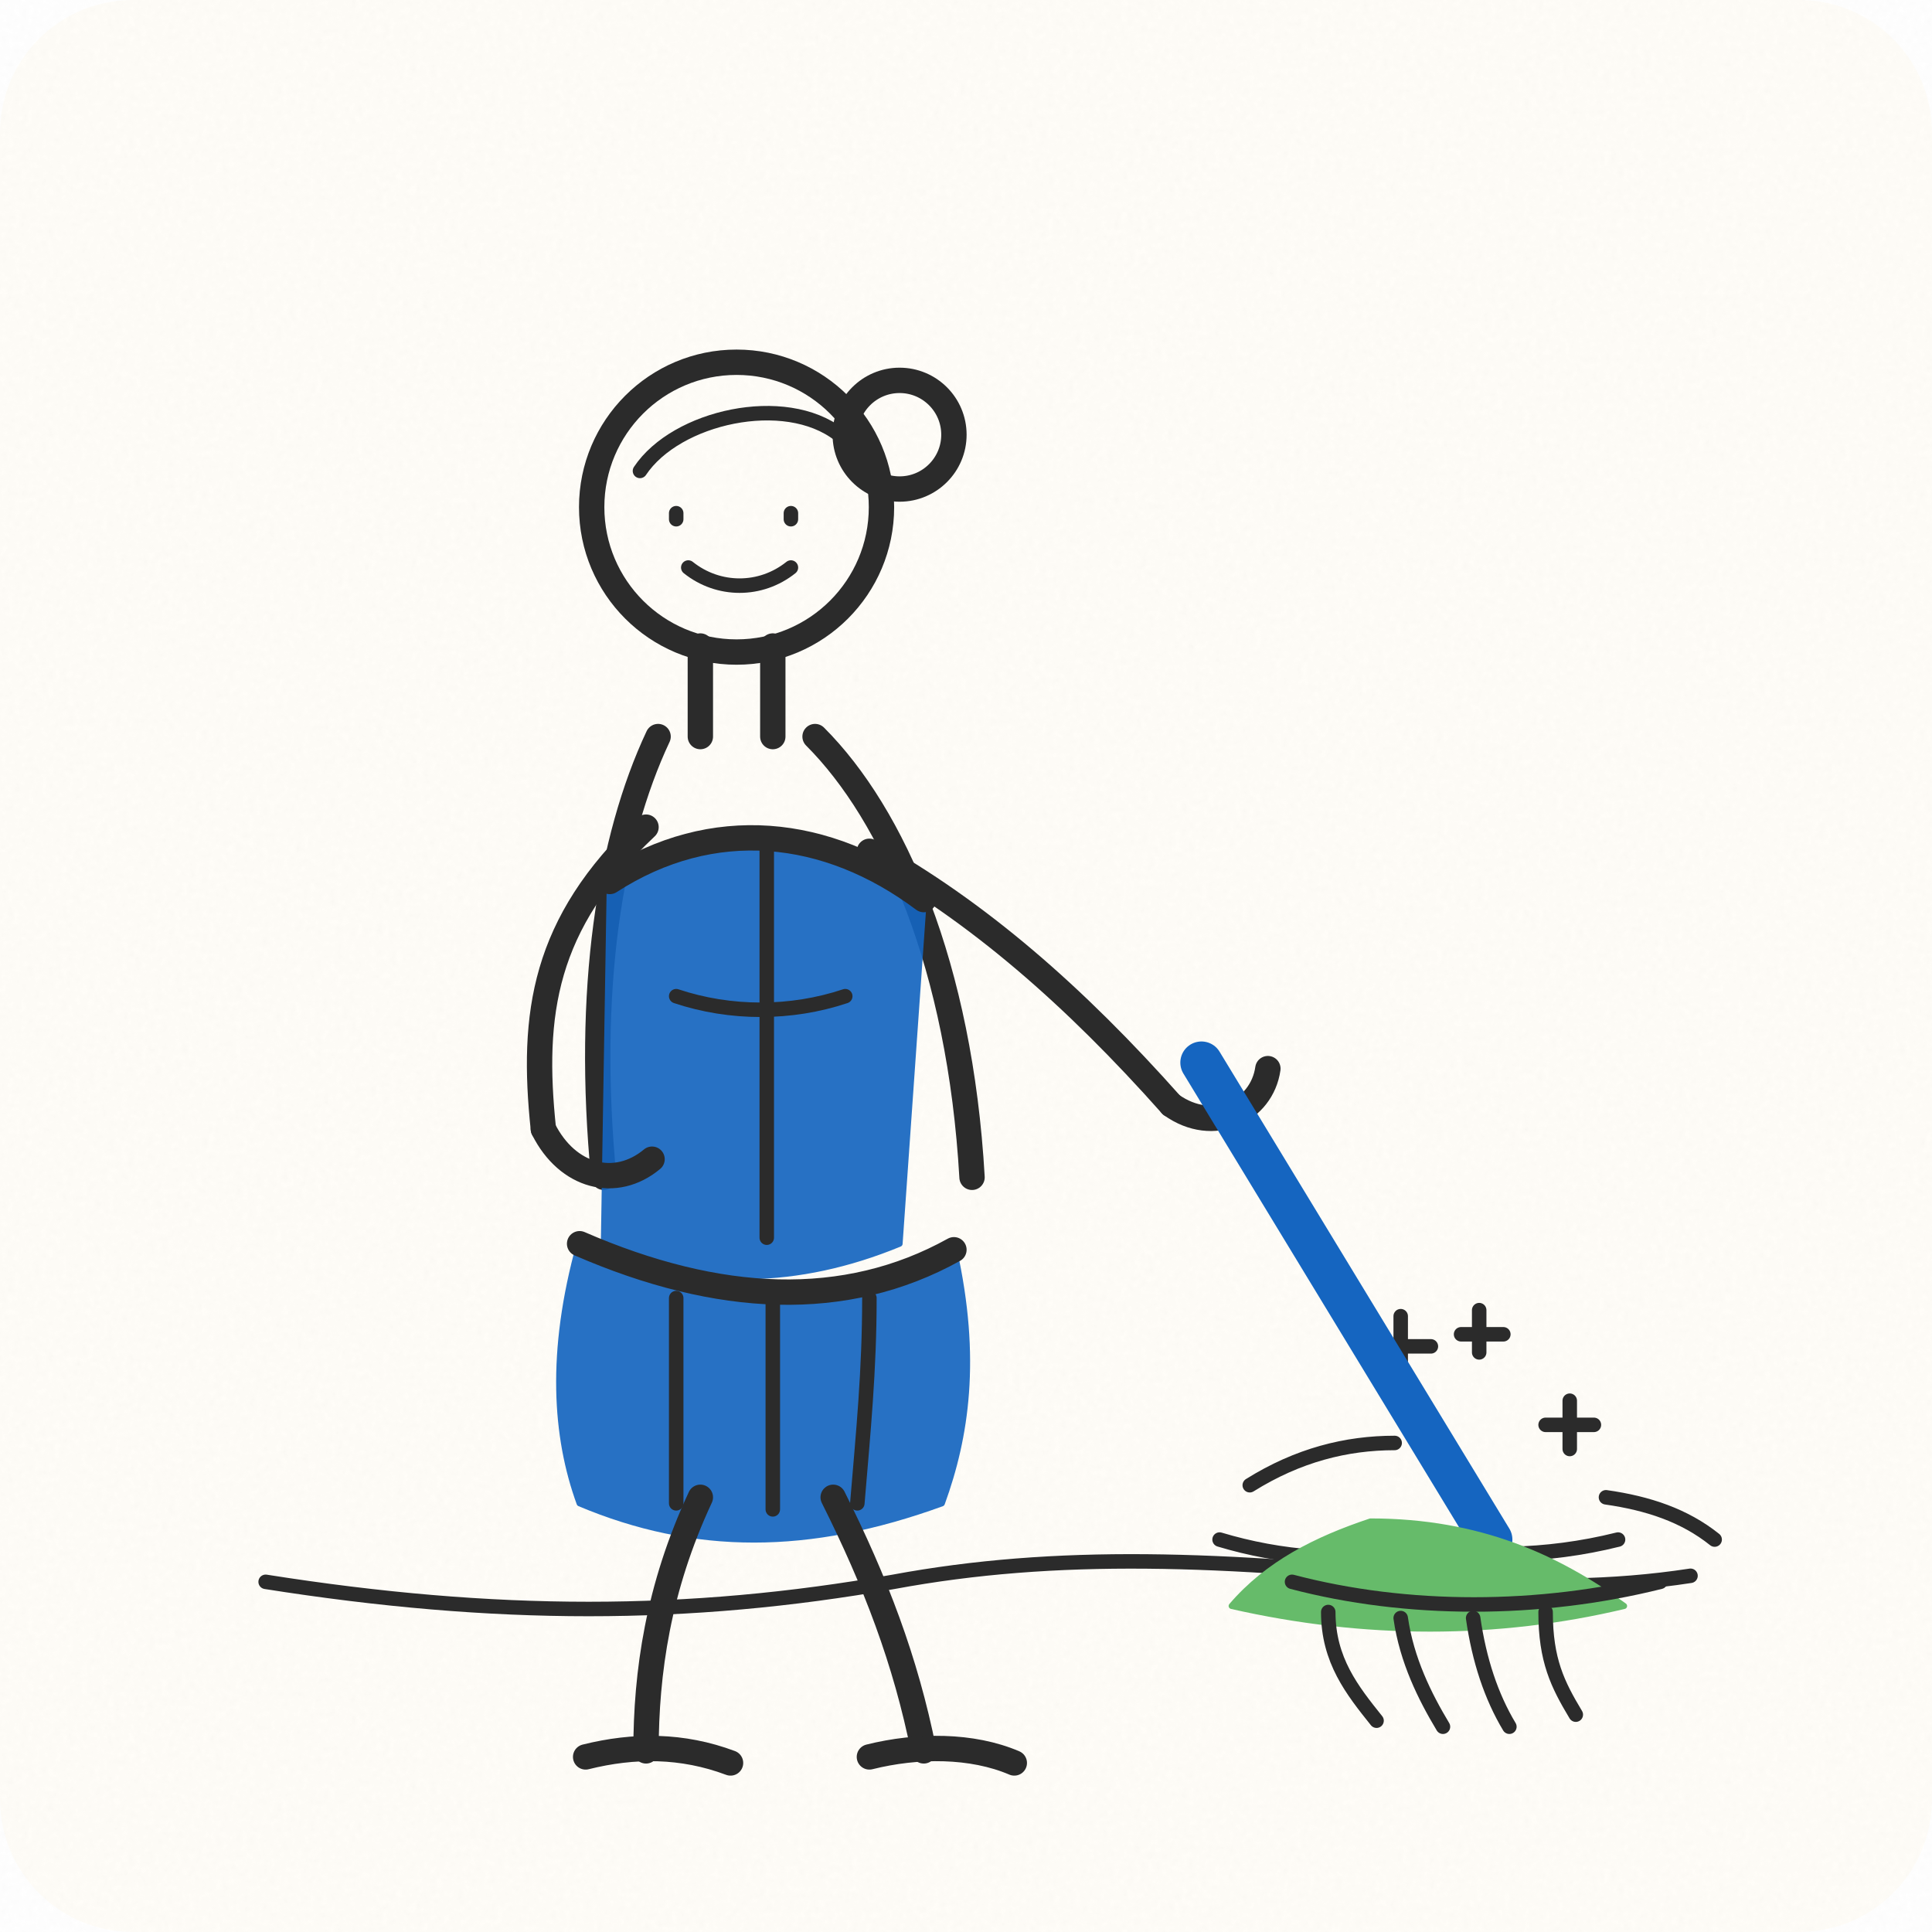
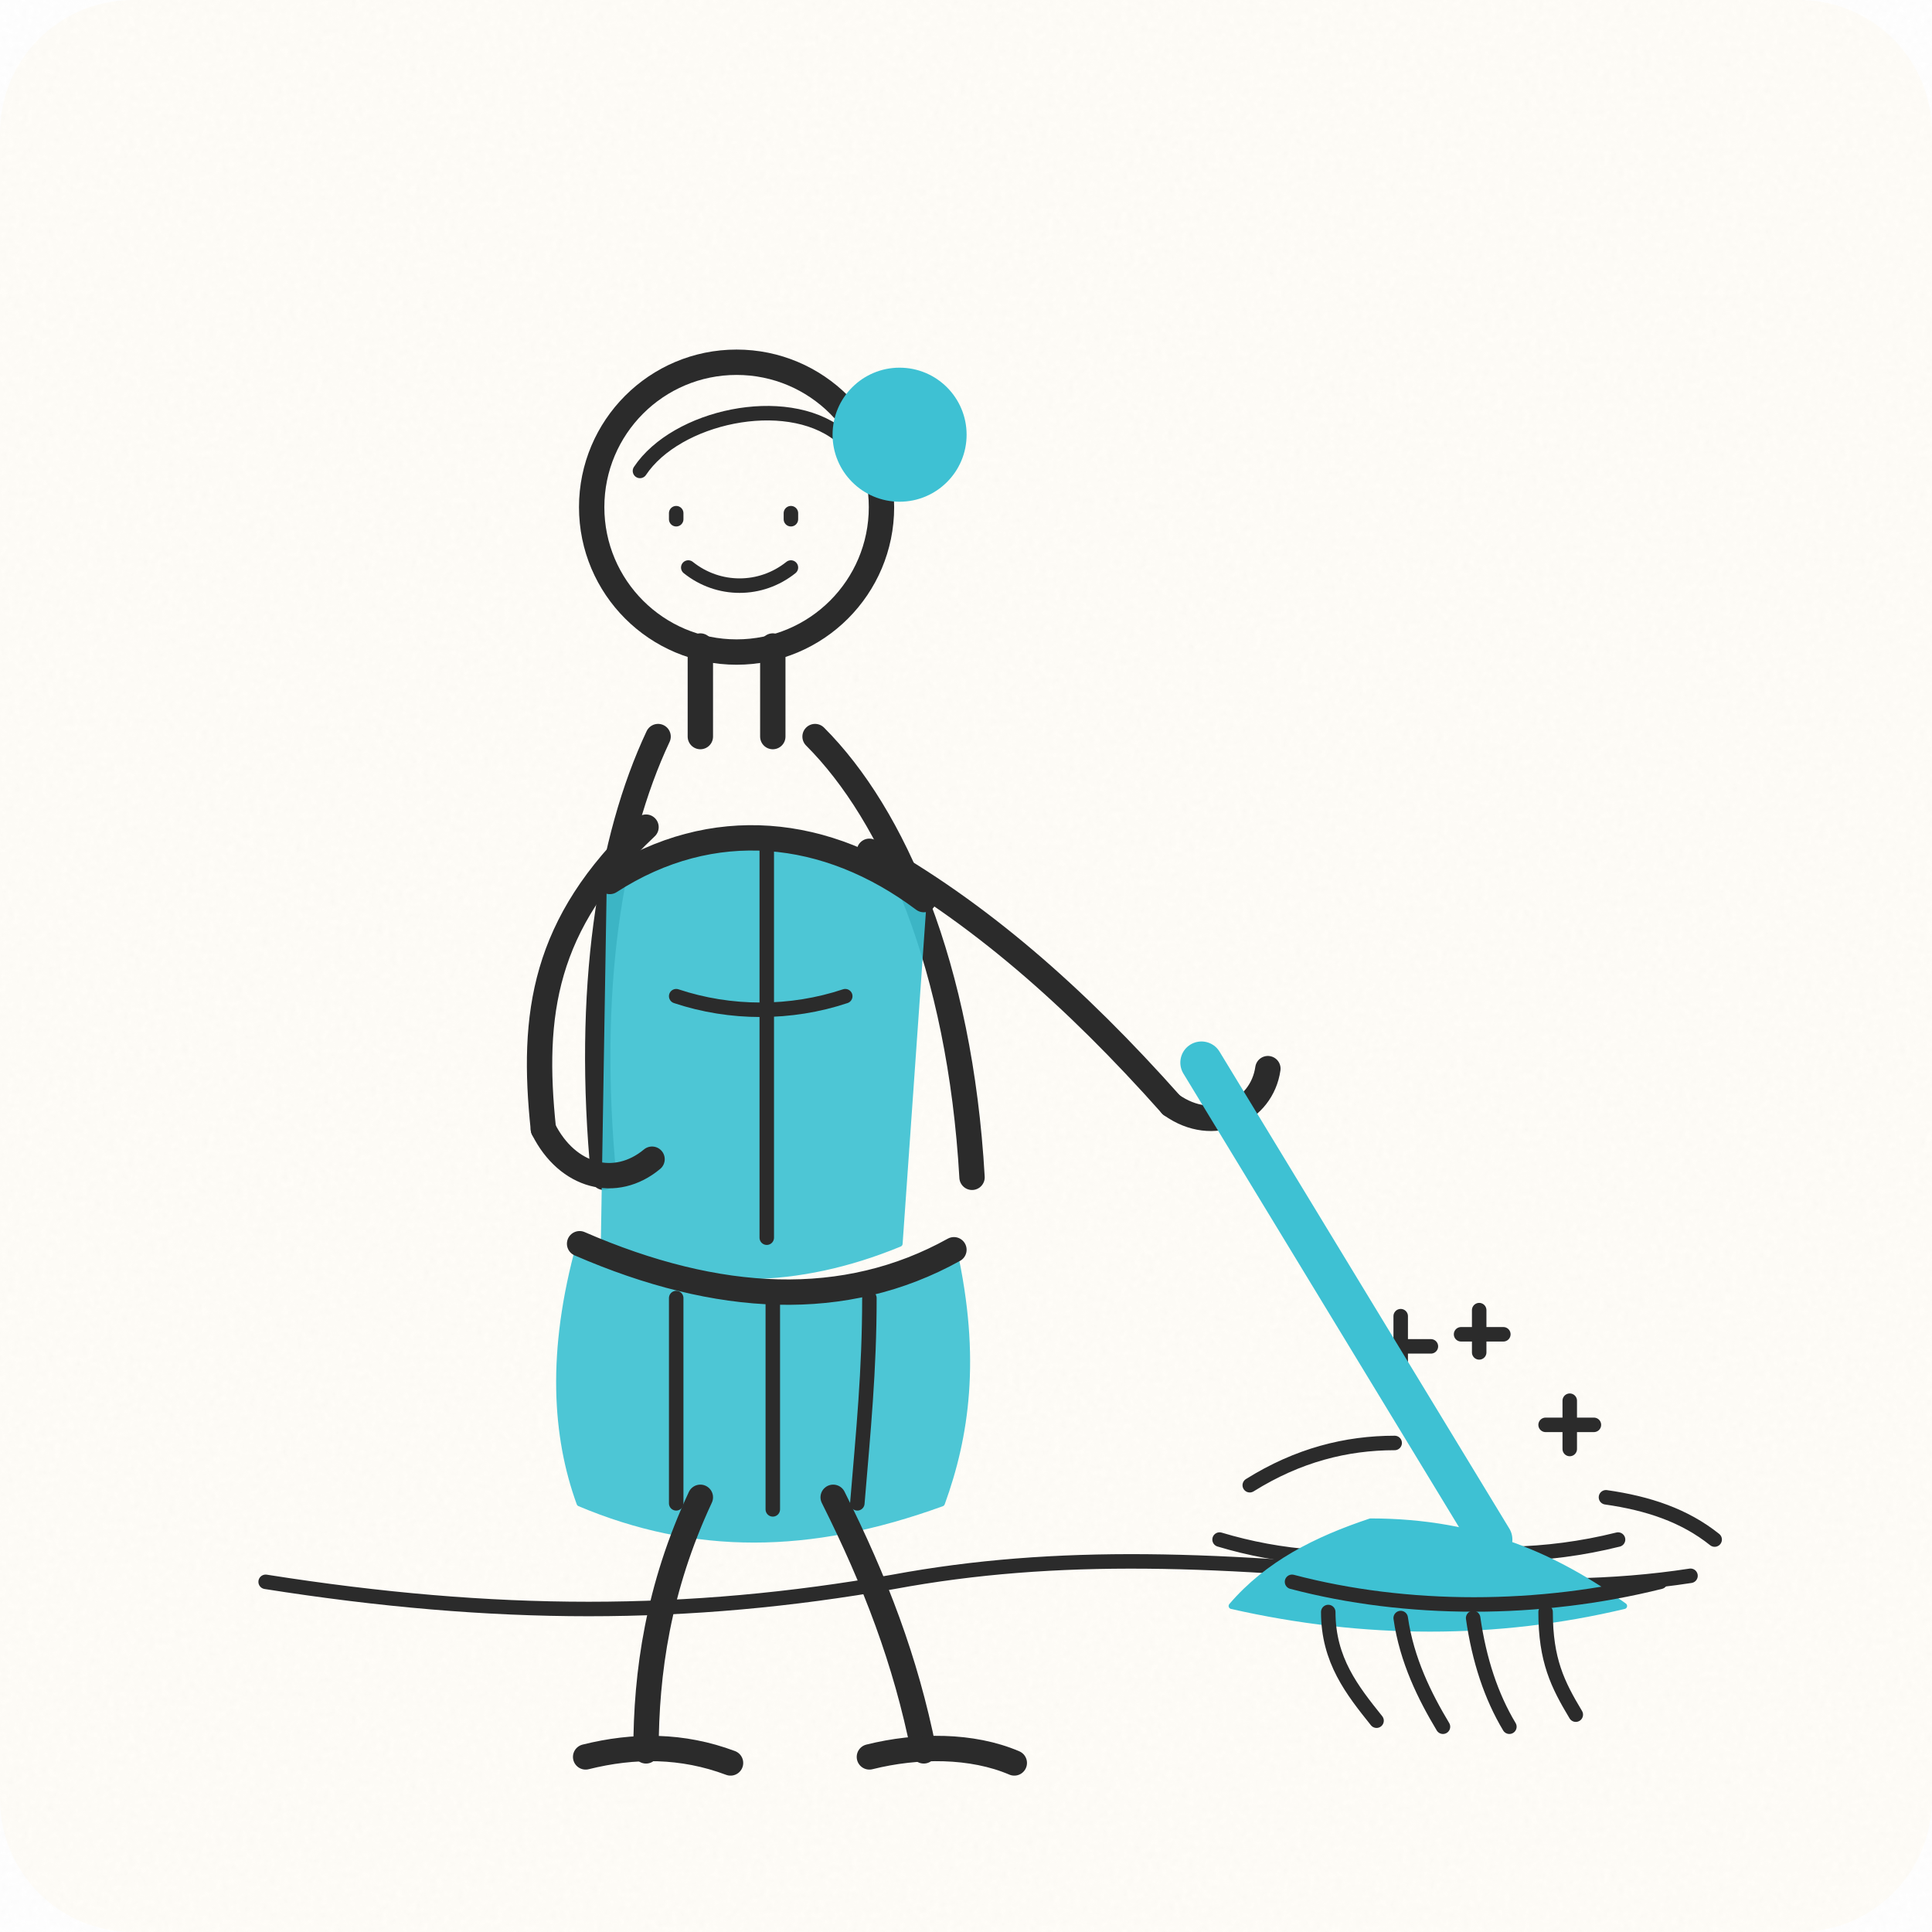
<svg xmlns="http://www.w3.org/2000/svg" viewBox="0 0 320 320" width="320" height="320" role="img" aria-label="Animované kreslené logo uklízečky s mopem">
  <defs>
    <filter id="paper">
      <feTurbulence type="fractalNoise" baseFrequency="0.9" numOctaves="2" stitchTiles="stitch" result="noise" />
      <feColorMatrix in="noise" type="saturate" values="0" />
      <feComponentTransfer>
        <feFuncA type="table" tableValues="0 0.05" />
      </feComponentTransfer>
    </filter>
    <style>
      .line { fill: none; stroke: #2b2b2b; stroke-width: 4.2; stroke-linecap: round; stroke-linejoin: round; }
      .thin { fill: none; stroke: #2b2b2b; stroke-width: 2.4; stroke-linecap: round; stroke-linejoin: round; }
-       .redfill { fill: #1565c0; stroke: #1565c0; stroke-linejoin: round; stroke-linecap: round; }
-       .redline { fill: none; stroke: #1565c0; stroke-width: 7; stroke-linecap: round; stroke-linejoin: round; }
+       .redfill { fill: #3EC1D3; stroke: #3EC1D3; stroke-linejoin: round; stroke-linecap: round; }
+       .redline { fill: none; stroke: #3EC1D3; stroke-width: 7; stroke-linecap: round; stroke-linejoin: round; }
      .paper { fill: #fffdf8; }

      #character {
        transform-origin: 126px 200px;
        animation: bodyBob 2.8s ease-in-out infinite;
      }

      #mopGroup {
        transform-origin: 200px 182px;
        animation: mopSwing 2.8s ease-in-out infinite;
      }

      #sparkles {
        animation: sparkleBlink 2.8s ease-in-out infinite;
      }

      #dust {
        animation: dustSlide 2.8s ease-in-out infinite;
      }

      @keyframes bodyBob {
        0%, 100% { transform: rotate(-1deg) translateY(0px); }
        25% { transform: rotate(1deg) translateY(2px); }
        50% { transform: rotate(-2deg) translateY(0px); }
        75% { transform: rotate(1deg) translateY(2px); }
      }

      @keyframes mopSwing {
        0%, 100% { transform: rotate(-7deg) translateX(-2px); }
        25% { transform: rotate(6deg) translateX(2px); }
        50% { transform: rotate(-5deg) translateX(-1px); }
        75% { transform: rotate(7deg) translateX(3px); }
      }

      @keyframes sparkleBlink {
        0%, 22%, 100% { opacity: 0; }
        28%, 40% { opacity: 1; }
        46%, 62% { opacity: 0.25; }
        68%, 84% { opacity: 1; }
      }

      @keyframes dustSlide {
        0%, 100% { transform: translateX(0px); opacity: 0.0; }
        15% { transform: translateX(3px); opacity: 0.0; }
        30% { transform: translateX(8px); opacity: 0.15; }
        50% { transform: translateX(-8px); opacity: 0.08; }
        70% { transform: translateX(10px); opacity: 0.16; }
        85% { transform: translateX(-4px); opacity: 0.0; }
      }
    </style>
  </defs>
  <rect class="paper" x="0" y="0" width="320" height="320" rx="22" />
  <rect x="0" y="0" width="320" height="320" rx="22" filter="url(#paper)" />
  <path class="thin" d="M44 262c38 6 70 6 104 0 27-5 54-4 92 0 14 1 27 1 40-1" />
  <g id="dust">
    <path class="thin" d="M202 255c10 3 21 4 33 2" />
    <path class="thin" d="M234 256c10 2 22 2 34-1" />
  </g>
  <g id="sparkles">
    <path class="thin" d="M232 228l0-10M227 223l10 0" />
    <path class="thin" d="M260 240l0-8M256 236l8 0" />
    <path class="thin" d="M245 224l0-7M242 221l7 0" />
  </g>
  <g id="character">
    <circle class="line" cx="122" cy="84" r="24" />
    <path class="thin" d="M106 78c6-9 24-13 33-6" />
    <path class="thin" d="M114 94c5 4 12 4 17 0" />
    <path class="thin" d="M112 85l0 1M131 85l0 1" />
-     <circle class="line" cx="149" cy="72" r="9" />
+     <circle class="line" cx="149" cy="72" r="9" style="fill:#3EC1D3;stroke:#3EC1D3" />
    <path class="line" d="M116 107c0 8 0 10 0 15M128 107c0 6 0 10 0 15" />
    <path class="line" d="M109 122c-8 17-12 42-9 73" />
    <path class="line" d="M135 122c13 13 24 38 26 73" />
    <path class="redfill" d="M101 146c17-11 36-9 52 3l-4 57c-17 7-33 7-49 1z" opacity="0.92" />
    <path class="line" d="M101 146c17-11 36-9 52 3" />
    <path class="thin" d="M127 139l0 66" />
    <path class="thin" d="M112 165c9 3 19 3 28 0" />
    <path class="line" d="M107 137c-17 16-19 31-17 50" />
    <path class="line" d="M90 187c4 8 12 10 18 5" />
    <path class="line" d="M144 141c18 10 34 24 50 42" />
    <path class="line" d="M194 183c7 5 15 1 16-6" />
    <path class="redfill" d="M96 206c23 10 44 11 62 1 4 18 2 31-2 42-22 8-41 8-60 0-4-11-5-25 0-43z" opacity="0.92" />
    <path class="line" d="M96 206c23 10 44 11 62 1" />
    <path class="thin" d="M112 215c0 12 0 23 0 34M128 216c0 11 0 21 0 34M144 215c0 12-1 22-2 34" />
    <path class="line" d="M116 248c-7 15-9 29-9 42" />
    <path class="line" d="M138 248c7 14 12 27 15 42" />
    <path class="line" d="M97 291c8-2 16-2 24 1" />
    <path class="line" d="M144 291c8-2 17-2 24 1" />
  </g>
  <g id="mopGroup">
    <path class="redline" d="M199 176L247 255" />
-     <path class="redfill" d="M227 252c18 0 31 6 42 14-21 5-43 5-65 0 6-7 14-11 23-14z" style="fill:#66bb6a;stroke:#66bb6a" />
+     <path class="redfill" d="M227 252c18 0 31 6 42 14-21 5-43 5-65 0 6-7 14-11 23-14z" />
    <path class="thin" d="M214 262c19 5 41 5 61 0" />
    <path class="thin" d="M220 267c0 8 4 13 8 18M232 268c1 7 4 13 7 18M244 268c1 7 3 13 6 18M256 267c0 8 2 12 5 17" />
    <path class="thin" d="M207 246c8-5 16-7 24-7" />
    <path class="thin" d="M266 248c7 1 13 3 18 7" />
  </g>
</svg>
